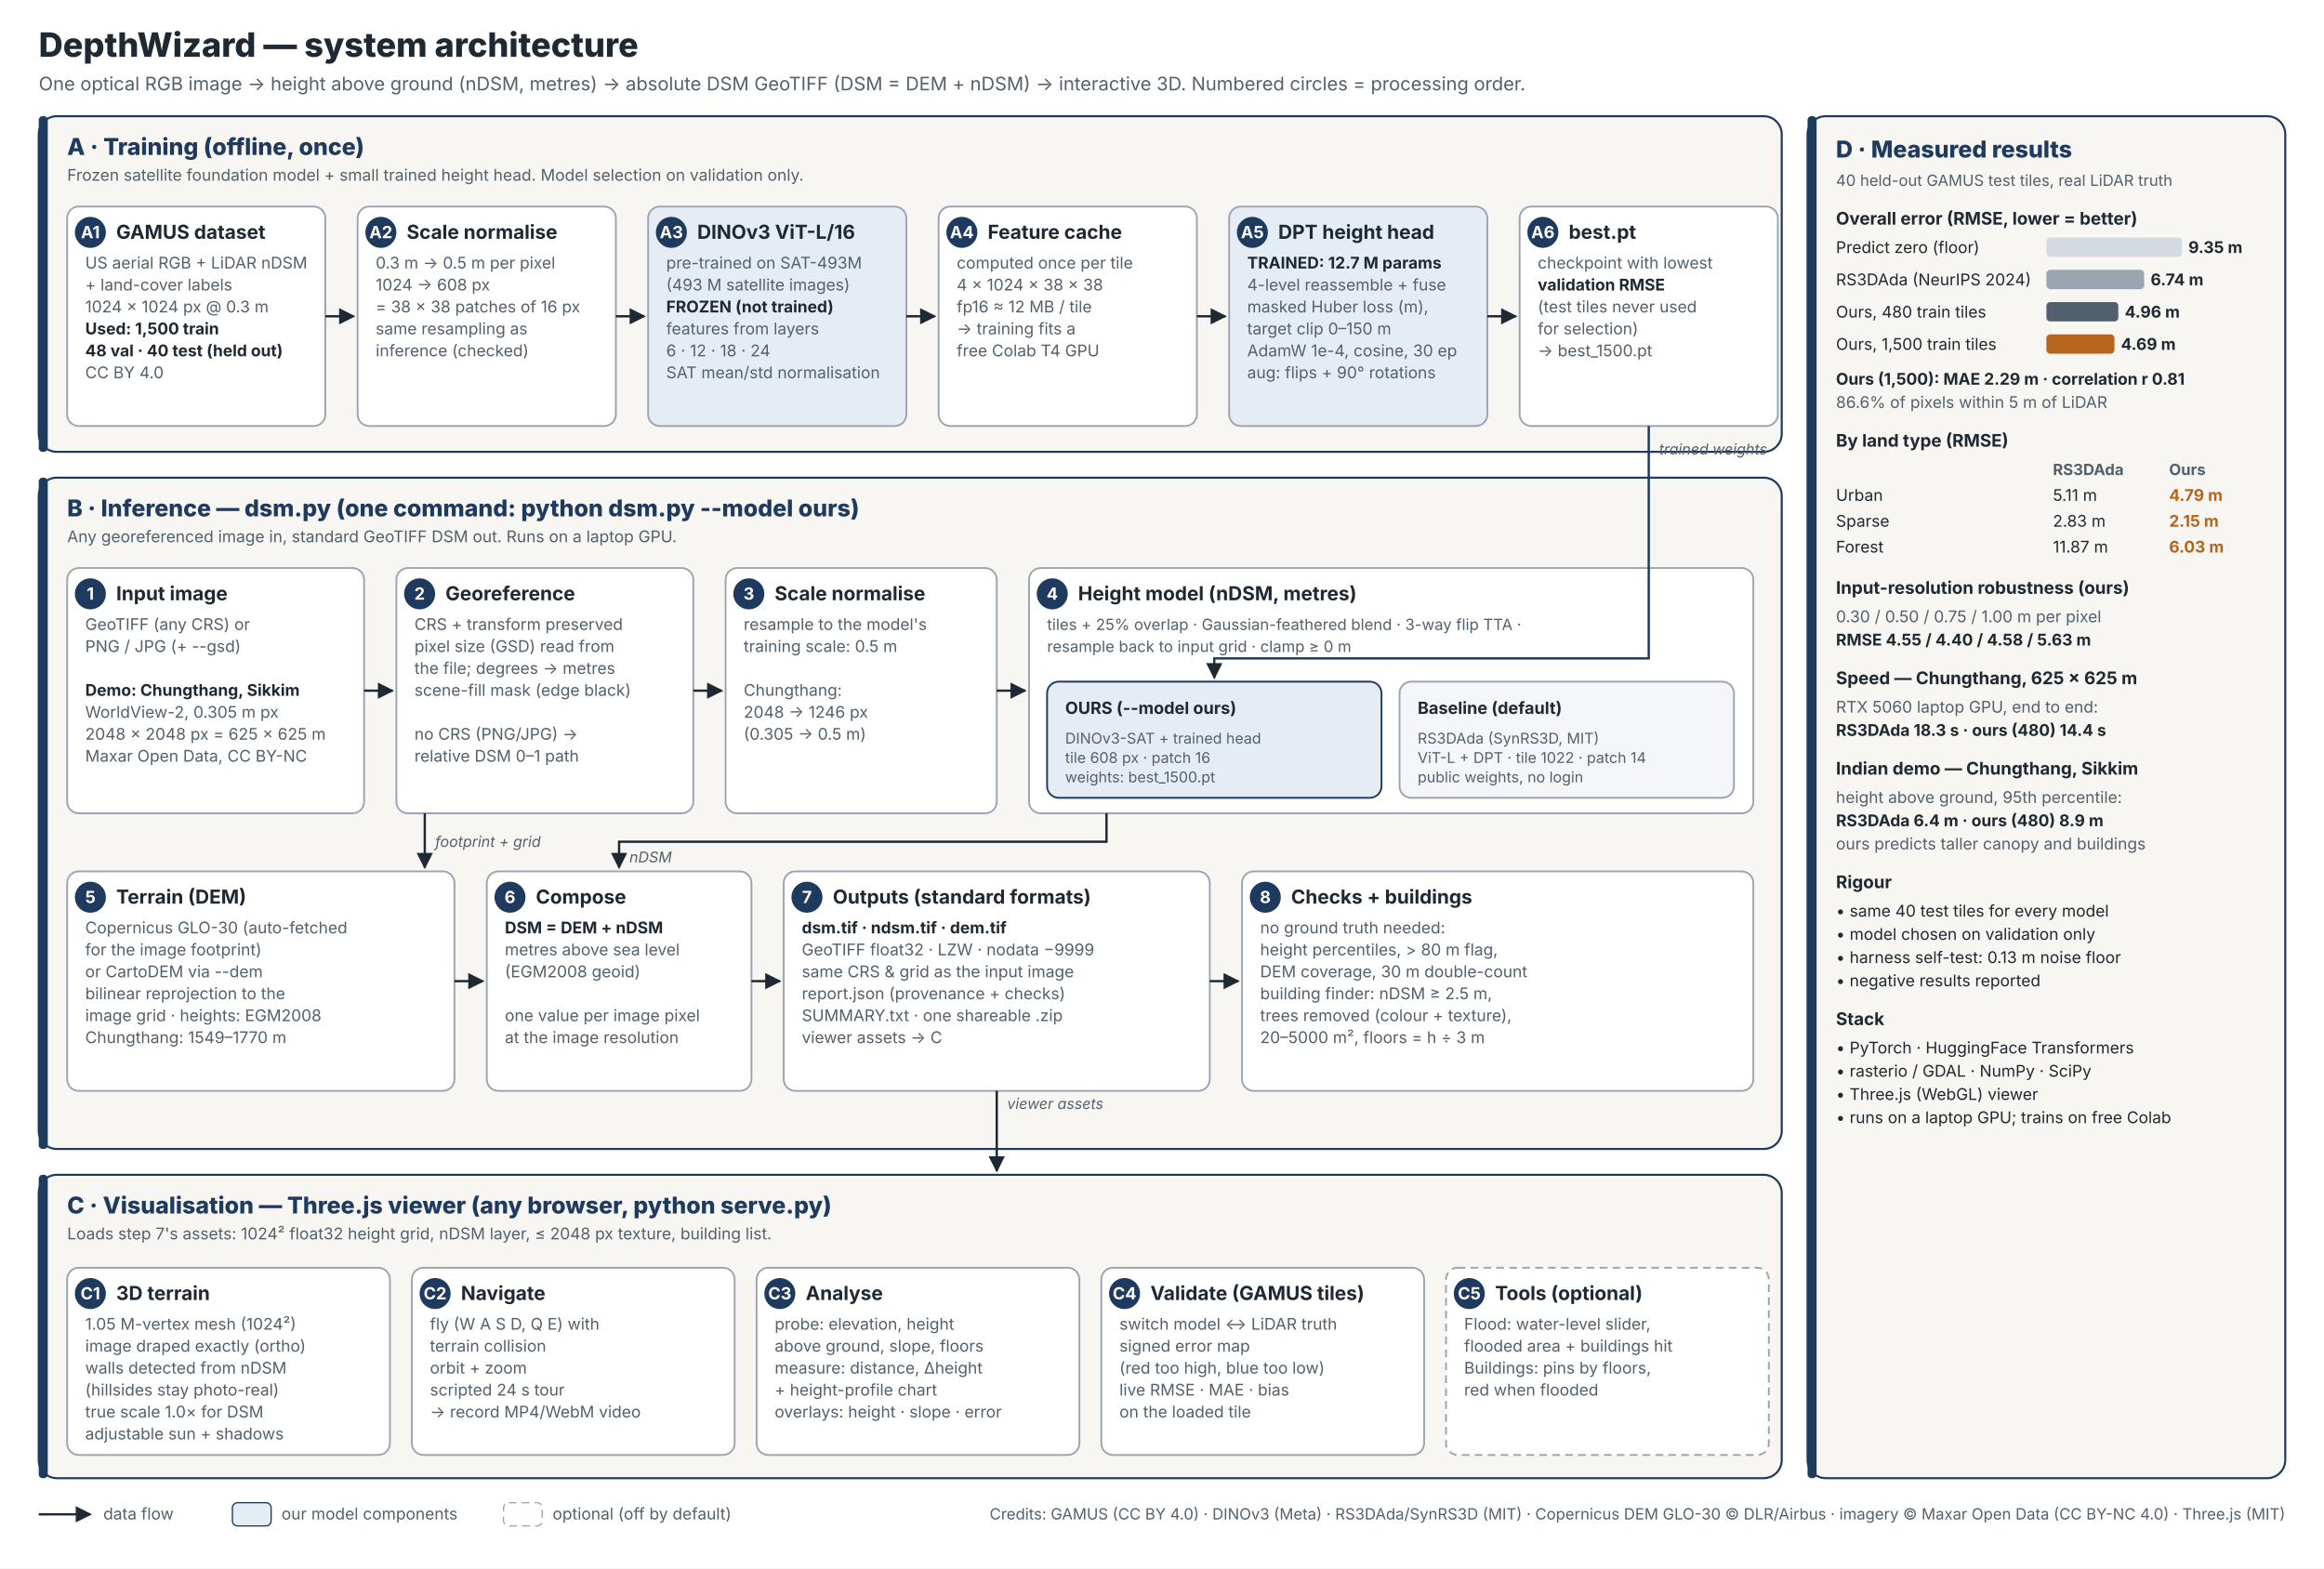
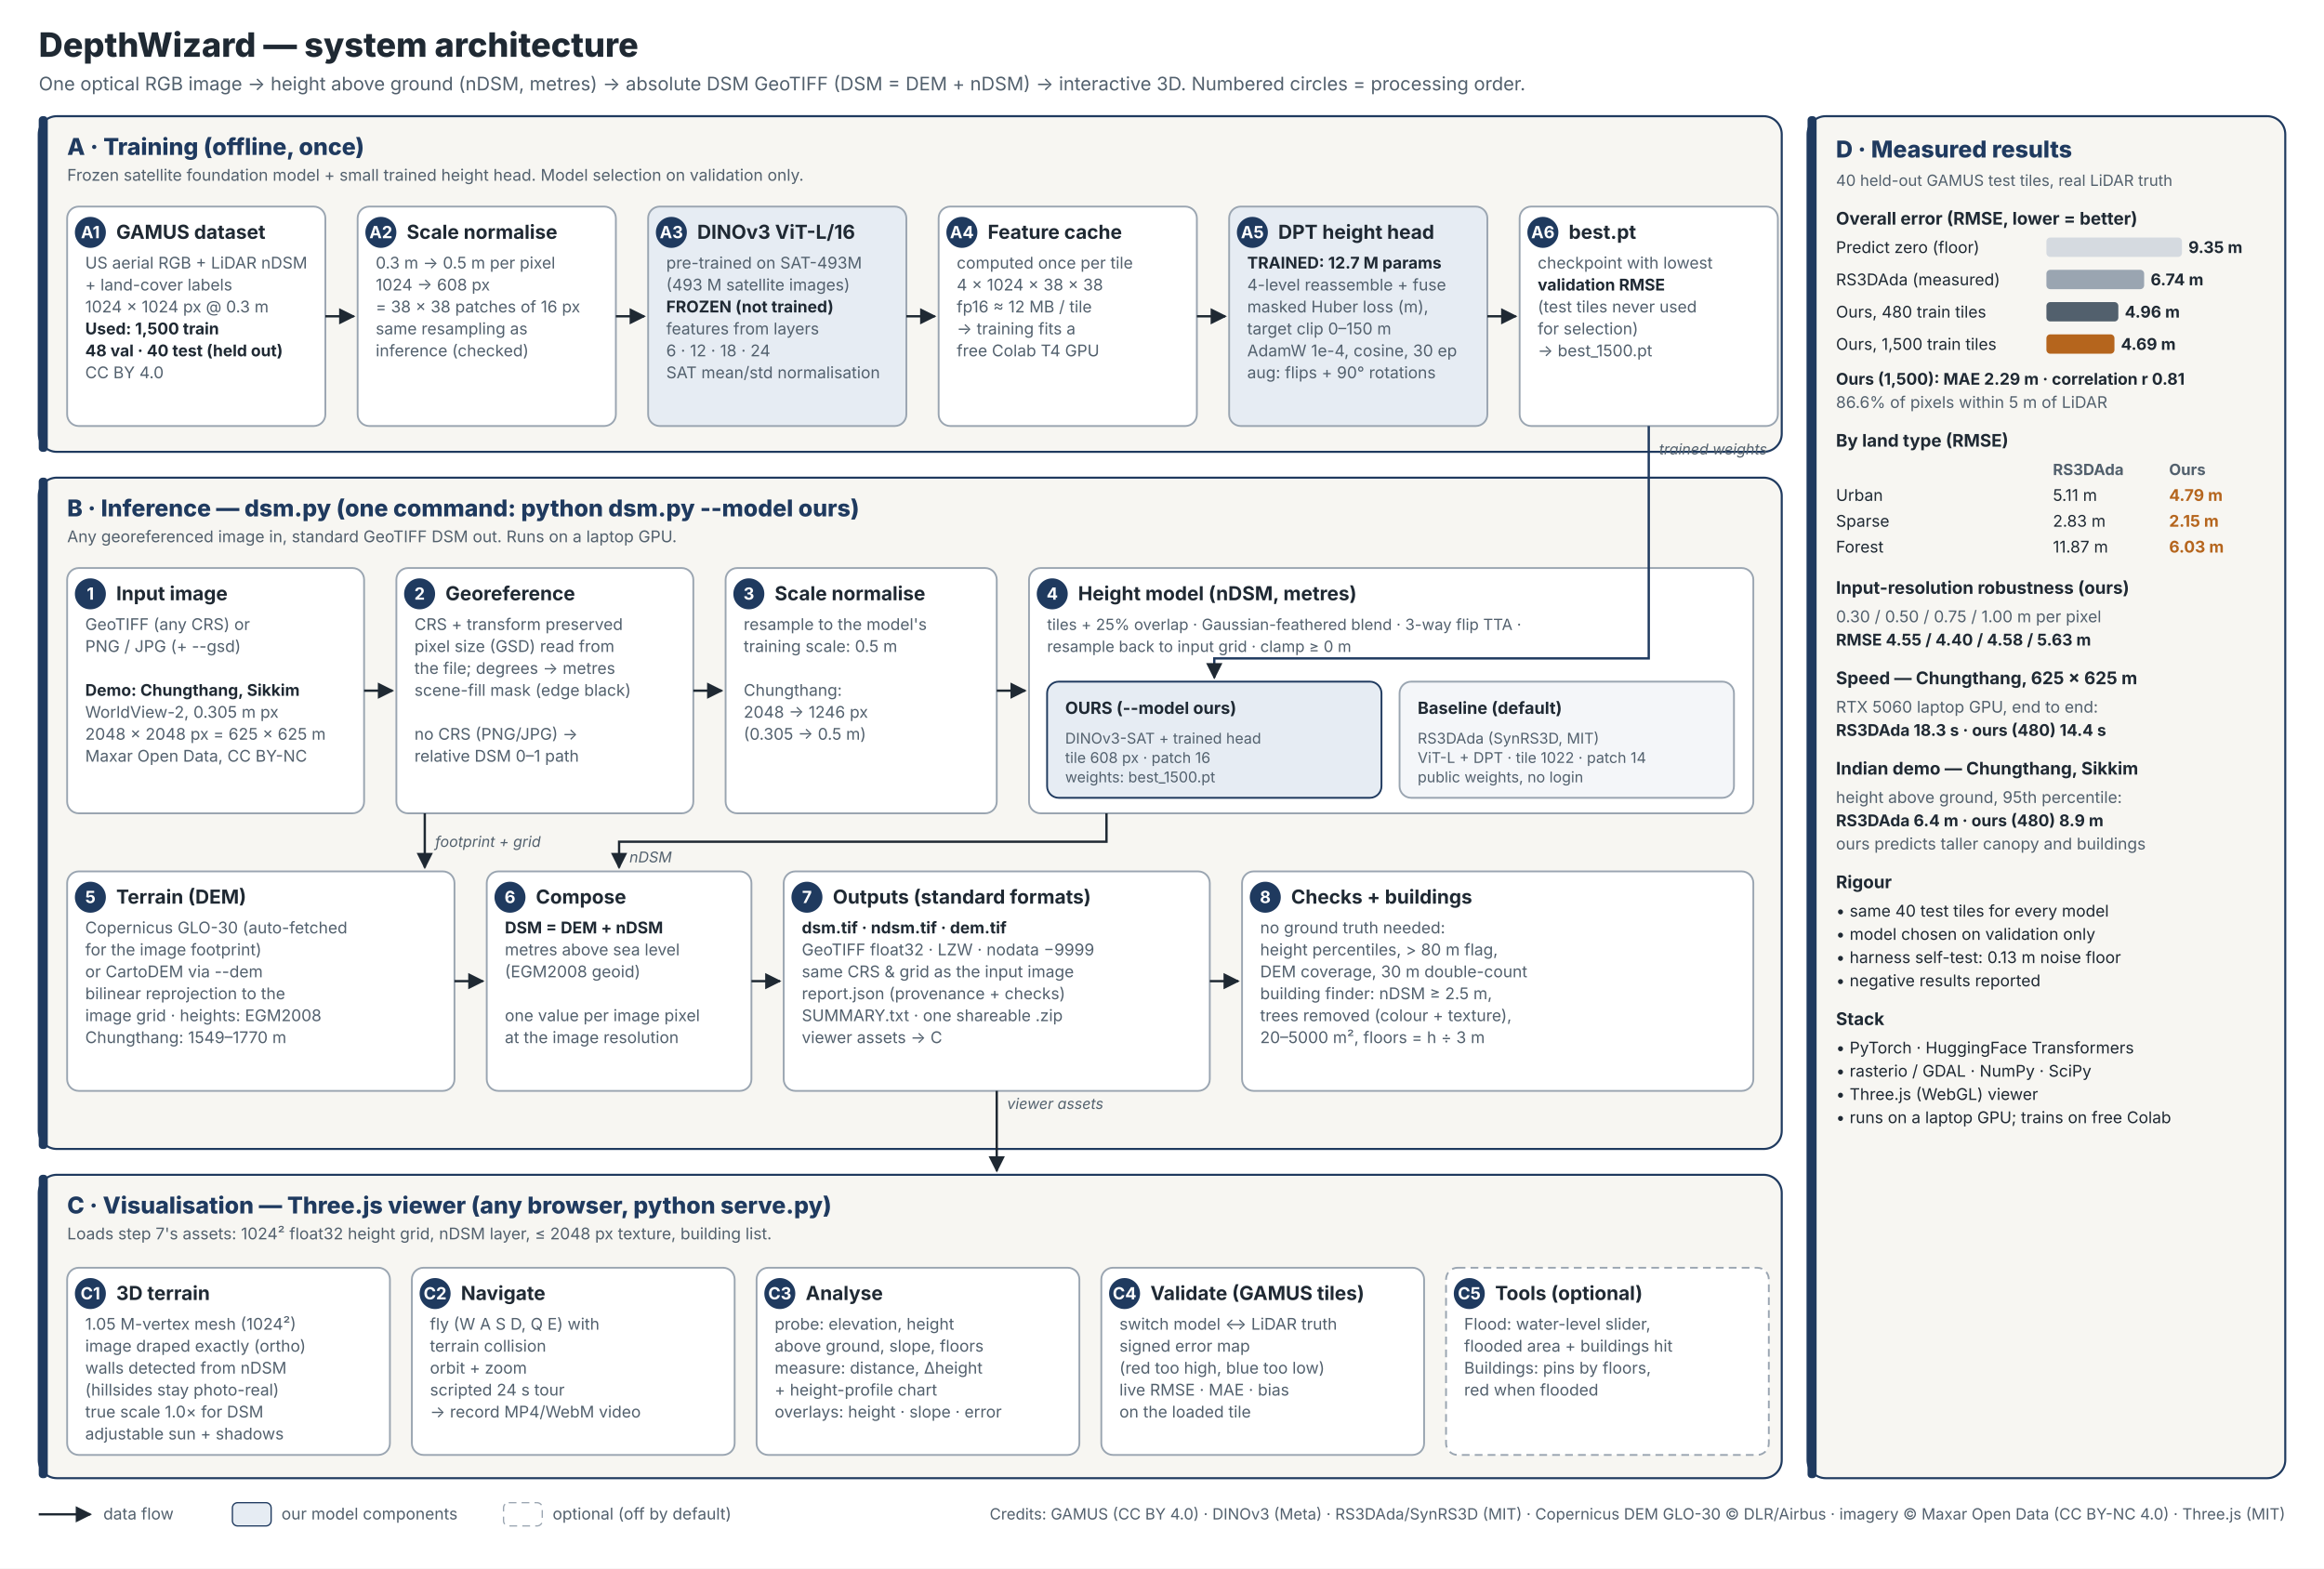
<svg xmlns="http://www.w3.org/2000/svg" width="1800" height="1215" viewBox="0 0 1800 1215" font-family="Inter, Segoe UI, Roboto, Helvetica, Arial, sans-serif">
  <defs>
    <marker id="ah" viewBox="0 0 10 10" refX="9" refY="5" markerWidth="7" markerHeight="7" orient="auto-start-reverse">
      <path d="M0,0 L10,5 L0,10 z" fill="#1f2933" />
    </marker>
  </defs>
  <rect width="1800" height="1215" fill="#ffffff" />
  <text x="30" y="44" font-size="26" font-weight="800" fill="#1f2933">DepthWizard — system architecture</text>
  <text x="30" y="70" font-size="14.5" fill="#52606d">One optical RGB image → height above ground (nDSM, metres) → absolute DSM GeoTIFF (DSM = DEM + nDSM) → interactive 3D. Numbered circles = processing order.</text>
  <rect x="30" y="90" width="1350" height="260" rx="14" fill="#f7f6f2" stroke="#1f3a5f" stroke-width="1.6" />
  <rect x="30" y="90" width="7" height="260" rx="3" fill="#1f3a5f" />
  <text x="52" y="120" font-size="18" font-weight="800" fill="#1f3a5f">A · Training (offline, once)</text>
  <text x="52" y="140" font-size="12.5" fill="#52606d">Frozen satellite foundation model + small trained height head. Model selection on validation only.</text>
  <rect x="52" y="160" width="200" height="170" rx="9" fill="#fff" stroke="#9aa5b1" stroke-width="1.4" />
  <circle cx="70" cy="180" r="12" fill="#1f3a5f" />
  <text x="70" y="184.5" text-anchor="middle" font-size="13" font-weight="700" fill="#fff">A1</text>
  <text x="90" y="185" font-size="15" font-weight="700" fill="#1f2933">GAMUS dataset</text>
  <text x="66" y="208" font-size="12.5" font-weight="400" fill="#52606d">US aerial RGB + LiDAR nDSM</text>
  <text x="66" y="225" font-size="12.5" font-weight="400" fill="#52606d">+ land-cover labels</text>
  <text x="66" y="242" font-size="12.5" font-weight="400" fill="#52606d">1024 × 1024 px @ 0.3 m</text>
  <text x="66" y="259" font-size="12.5" font-weight="700" fill="#1f2933">Used: 1,500 train</text>
  <text x="66" y="276" font-size="12.5" font-weight="700" fill="#1f2933">48 val · 40 test (held out)</text>
  <text x="66" y="293" font-size="12.5" font-weight="400" fill="#52606d">CC BY 4.0</text>
  <rect x="277" y="160" width="200" height="170" rx="9" fill="#fff" stroke="#9aa5b1" stroke-width="1.4" />
  <circle cx="295" cy="180" r="12" fill="#1f3a5f" />
  <text x="295" y="184.5" text-anchor="middle" font-size="13" font-weight="700" fill="#fff">A2</text>
  <text x="315" y="185" font-size="15" font-weight="700" fill="#1f2933">Scale normalise</text>
  <text x="291" y="208" font-size="12.5" font-weight="400" fill="#52606d">0.3 m → 0.5 m per pixel</text>
  <text x="291" y="225" font-size="12.5" font-weight="400" fill="#52606d">1024 → 608 px</text>
  <text x="291" y="242" font-size="12.5" font-weight="400" fill="#52606d">= 38 × 38 patches of 16 px</text>
  <text x="291" y="259" font-size="12.5" font-weight="400" fill="#52606d">same resampling as</text>
  <text x="291" y="276" font-size="12.5" font-weight="400" fill="#52606d">inference (checked)</text>
  <rect x="502" y="160" width="200" height="170" rx="9" fill="#e6ecf3" stroke="#9aa5b1" stroke-width="1.4" />
  <circle cx="520" cy="180" r="12" fill="#1f3a5f" />
  <text x="520" y="184.5" text-anchor="middle" font-size="13" font-weight="700" fill="#fff">A3</text>
  <text x="540" y="185" font-size="15" font-weight="700" fill="#1f2933">DINOv3 ViT-L/16</text>
  <text x="516" y="208" font-size="12.5" font-weight="400" fill="#52606d">pre-trained on SAT-493M</text>
  <text x="516" y="225" font-size="12.5" font-weight="400" fill="#52606d">(493 M satellite images)</text>
  <text x="516" y="242" font-size="12.5" font-weight="700" fill="#1f2933">FROZEN (not trained)</text>
  <text x="516" y="259" font-size="12.5" font-weight="400" fill="#52606d">features from layers</text>
  <text x="516" y="276" font-size="12.5" font-weight="400" fill="#52606d">6 · 12 · 18 · 24</text>
  <text x="516" y="293" font-size="12.5" font-weight="400" fill="#52606d">SAT mean/std normalisation</text>
  <rect x="727" y="160" width="200" height="170" rx="9" fill="#fff" stroke="#9aa5b1" stroke-width="1.4" />
  <circle cx="745" cy="180" r="12" fill="#1f3a5f" />
  <text x="745" y="184.5" text-anchor="middle" font-size="13" font-weight="700" fill="#fff">A4</text>
  <text x="765" y="185" font-size="15" font-weight="700" fill="#1f2933">Feature cache</text>
  <text x="741" y="208" font-size="12.5" font-weight="400" fill="#52606d">computed once per tile</text>
  <text x="741" y="225" font-size="12.5" font-weight="400" fill="#52606d">4 × 1024 × 38 × 38</text>
  <text x="741" y="242" font-size="12.5" font-weight="400" fill="#52606d">fp16 ≈ 12 MB / tile</text>
  <text x="741" y="259" font-size="12.5" font-weight="400" fill="#52606d">→ training fits a</text>
  <text x="741" y="276" font-size="12.5" font-weight="400" fill="#52606d">free Colab T4 GPU</text>
  <rect x="952" y="160" width="200" height="170" rx="9" fill="#e6ecf3" stroke="#9aa5b1" stroke-width="1.4" />
  <circle cx="970" cy="180" r="12" fill="#1f3a5f" />
  <text x="970" y="184.5" text-anchor="middle" font-size="13" font-weight="700" fill="#fff">A5</text>
  <text x="990" y="185" font-size="15" font-weight="700" fill="#1f2933">DPT height head</text>
  <text x="966" y="208" font-size="12.5" font-weight="700" fill="#1f2933">TRAINED: 12.7 M params</text>
  <text x="966" y="225" font-size="12.5" font-weight="400" fill="#52606d">4-level reassemble + fuse</text>
  <text x="966" y="242" font-size="12.5" font-weight="400" fill="#52606d">masked Huber loss (m),</text>
  <text x="966" y="259" font-size="12.5" font-weight="400" fill="#52606d">target clip 0–150 m</text>
  <text x="966" y="276" font-size="12.5" font-weight="400" fill="#52606d">AdamW 1e-4, cosine, 30 ep</text>
  <text x="966" y="293" font-size="12.5" font-weight="400" fill="#52606d">aug: flips + 90° rotations</text>
  <rect x="1177" y="160" width="200" height="170" rx="9" fill="#fff" stroke="#9aa5b1" stroke-width="1.4" />
  <circle cx="1195" cy="180" r="12" fill="#1f3a5f" />
  <text x="1195" y="184.5" text-anchor="middle" font-size="13" font-weight="700" fill="#fff">A6</text>
  <text x="1215" y="185" font-size="15" font-weight="700" fill="#1f2933">best.pt</text>
  <text x="1191" y="208" font-size="12.5" font-weight="400" fill="#52606d">checkpoint with lowest</text>
  <text x="1191" y="225" font-size="12.5" font-weight="700" fill="#1f2933">validation RMSE</text>
  <text x="1191" y="242" font-size="12.5" font-weight="400" fill="#52606d">(test tiles never used</text>
  <text x="1191" y="259" font-size="12.5" font-weight="400" fill="#52606d">for selection)</text>
  <text x="1191" y="276" font-size="12.5" font-weight="400" fill="#52606d">→ best_1500.pt</text>
  <path d="M252,245.0 L274,245.0" fill="none" stroke="#1f2933" stroke-width="1.8" marker-end="url(#ah)" />
  <path d="M477,245.0 L499,245.0" fill="none" stroke="#1f2933" stroke-width="1.8" marker-end="url(#ah)" />
  <path d="M702,245.0 L724,245.0" fill="none" stroke="#1f2933" stroke-width="1.8" marker-end="url(#ah)" />
  <path d="M927,245.0 L949,245.0" fill="none" stroke="#1f2933" stroke-width="1.8" marker-end="url(#ah)" />
  <path d="M1152,245.0 L1174,245.0" fill="none" stroke="#1f2933" stroke-width="1.8" marker-end="url(#ah)" />
  <rect x="30" y="370" width="1350" height="520" rx="14" fill="#f7f6f2" stroke="#1f3a5f" stroke-width="1.6" />
  <rect x="30" y="370" width="7" height="520" rx="3" fill="#1f3a5f" />
  <text x="52" y="400" font-size="18" font-weight="800" fill="#1f3a5f">B · Inference — dsm.py (one command: python dsm.py --model ours)</text>
  <text x="52" y="420" font-size="12.5" fill="#52606d">Any georeferenced image in, standard GeoTIFF DSM out. Runs on a laptop GPU.</text>
  <rect x="52" y="440" width="230" height="190" rx="9" fill="#fff" stroke="#9aa5b1" stroke-width="1.4" />
  <circle cx="70" cy="460" r="12" fill="#1f3a5f" />
  <text x="70" y="464.5" text-anchor="middle" font-size="13" font-weight="700" fill="#fff">1</text>
  <text x="90" y="465" font-size="15" font-weight="700" fill="#1f2933">Input image</text>
  <text x="66" y="488" font-size="12.5" font-weight="400" fill="#52606d">GeoTIFF (any CRS) or</text>
  <text x="66" y="505" font-size="12.5" font-weight="400" fill="#52606d">PNG / JPG (+ --gsd)</text>
  <text x="66" y="522" font-size="12.5" font-weight="400" fill="#52606d" />
  <text x="66" y="539" font-size="12.5" font-weight="700" fill="#1f2933">Demo: Chungthang, Sikkim</text>
  <text x="66" y="556" font-size="12.5" font-weight="400" fill="#52606d">WorldView-2, 0.305 m px</text>
  <text x="66" y="573" font-size="12.5" font-weight="400" fill="#52606d">2048 × 2048 px = 625 × 625 m</text>
  <text x="66" y="590" font-size="12.5" font-weight="400" fill="#52606d">Maxar Open Data, CC BY-NC</text>
  <rect x="307" y="440" width="230" height="190" rx="9" fill="#fff" stroke="#9aa5b1" stroke-width="1.4" />
  <circle cx="325" cy="460" r="12" fill="#1f3a5f" />
  <text x="325" y="464.5" text-anchor="middle" font-size="13" font-weight="700" fill="#fff">2</text>
  <text x="345" y="465" font-size="15" font-weight="700" fill="#1f2933">Georeference</text>
  <text x="321" y="488" font-size="12.5" font-weight="400" fill="#52606d">CRS + transform preserved</text>
  <text x="321" y="505" font-size="12.5" font-weight="400" fill="#52606d">pixel size (GSD) read from</text>
  <text x="321" y="522" font-size="12.5" font-weight="400" fill="#52606d">the file; degrees → metres</text>
  <text x="321" y="539" font-size="12.5" font-weight="400" fill="#52606d">scene-fill mask (edge black)</text>
  <text x="321" y="556" font-size="12.5" font-weight="400" fill="#52606d" />
  <text x="321" y="573" font-size="12.5" font-weight="400" fill="#52606d">no CRS (PNG/JPG) →</text>
  <text x="321" y="590" font-size="12.5" font-weight="400" fill="#52606d">relative DSM 0–1 path</text>
  <rect x="562" y="440" width="210" height="190" rx="9" fill="#fff" stroke="#9aa5b1" stroke-width="1.4" />
  <circle cx="580" cy="460" r="12" fill="#1f3a5f" />
  <text x="580" y="464.5" text-anchor="middle" font-size="13" font-weight="700" fill="#fff">3</text>
  <text x="600" y="465" font-size="15" font-weight="700" fill="#1f2933">Scale normalise</text>
  <text x="576" y="488" font-size="12.5" font-weight="400" fill="#52606d">resample to the model's</text>
  <text x="576" y="505" font-size="12.5" font-weight="400" fill="#52606d">training scale: 0.5 m</text>
  <text x="576" y="522" font-size="12.5" font-weight="400" fill="#52606d" />
  <text x="576" y="539" font-size="12.5" font-weight="400" fill="#52606d">Chungthang:</text>
  <text x="576" y="556" font-size="12.5" font-weight="400" fill="#52606d">2048 → 1246 px</text>
  <text x="576" y="573" font-size="12.5" font-weight="400" fill="#52606d">(0.305 → 0.5 m)</text>
  <rect x="797" y="440" width="561" height="190" rx="9" fill="#fff" stroke="#9aa5b1" stroke-width="1.4" />
  <circle cx="815" cy="460" r="12" fill="#1f3a5f" />
  <text x="815" y="464.5" text-anchor="middle" font-size="13" font-weight="700" fill="#fff">4</text>
  <text x="835" y="465" font-size="15" font-weight="700" fill="#1f2933">Height model (nDSM, metres)</text>
  <text x="811" y="488" font-size="12" font-weight="400" fill="#52606d">tiles + 25% overlap · Gaussian-feathered blend · 3-way flip TTA ·</text>
  <text x="811" y="505" font-size="12" font-weight="400" fill="#52606d">resample back to input grid · clamp ≥ 0 m</text>
  <rect x="811" y="528" width="259" height="90" rx="9" fill="#e6ecf3" stroke="#1f3a5f" stroke-width="1.4" />
  <text x="825" y="553" font-size="13" font-weight="700" fill="#1f2933">OURS  (--model ours)</text>
  <text x="825" y="576" font-size="11.5" font-weight="400" fill="#52606d">DINOv3-SAT + trained head</text>
  <text x="825" y="591" font-size="11.5" font-weight="400" fill="#52606d">tile 608 px · patch 16</text>
  <text x="825" y="606" font-size="11.5" font-weight="400" fill="#52606d">weights: best_1500.pt</text>
  <rect x="1084" y="528" width="259" height="90" rx="9" fill="#f4f6f9" stroke="#9aa5b1" stroke-width="1.4" />
  <text x="1098" y="553" font-size="13" font-weight="700" fill="#1f2933">Baseline (default)</text>
  <text x="1098" y="576" font-size="11.5" font-weight="400" fill="#52606d">RS3DAda (SynRS3D, MIT)</text>
  <text x="1098" y="591" font-size="11.5" font-weight="400" fill="#52606d">ViT-L + DPT · tile 1022 · patch 14</text>
  <text x="1098" y="606" font-size="11.5" font-weight="400" fill="#52606d">public weights, no login</text>
  <path d="M282,535.0 L304,535.0" fill="none" stroke="#1f2933" stroke-width="1.8" marker-end="url(#ah)" />
  <path d="M537,535.0 L559,535.0" fill="none" stroke="#1f2933" stroke-width="1.8" marker-end="url(#ah)" />
  <path d="M772,535.0 L794,535.0" fill="none" stroke="#1f2933" stroke-width="1.8" marker-end="url(#ah)" />
  <path d="M1277.0,330 L1277.0,510 L940.5,510 L940.5,525" fill="none" stroke="#1f3a5f" stroke-width="1.8" marker-end="url(#ah)" />
  <text x="1285.0" y="352" font-size="11.5" fill="#52606d" font-style="italic">trained weights</text>
  <rect x="52" y="675" width="300" height="170" rx="9" fill="#fff" stroke="#9aa5b1" stroke-width="1.4" />
  <circle cx="70" cy="695" r="12" fill="#1f3a5f" />
  <text x="70" y="699.5" text-anchor="middle" font-size="13" font-weight="700" fill="#fff">5</text>
  <text x="90" y="700" font-size="15" font-weight="700" fill="#1f2933">Terrain (DEM)</text>
  <text x="66" y="723" font-size="12.5" font-weight="400" fill="#52606d">Copernicus GLO-30 (auto-fetched</text>
  <text x="66" y="740" font-size="12.5" font-weight="400" fill="#52606d">for the image footprint)</text>
  <text x="66" y="757" font-size="12.5" font-weight="400" fill="#52606d">or CartoDEM via --dem</text>
  <text x="66" y="774" font-size="12.5" font-weight="400" fill="#52606d">bilinear reprojection to the</text>
  <text x="66" y="791" font-size="12.5" font-weight="400" fill="#52606d">image grid · heights: EGM2008</text>
  <text x="66" y="808" font-size="12.5" font-weight="400" fill="#52606d">Chungthang: 1549–1770 m</text>
  <rect x="377" y="675" width="205" height="170" rx="9" fill="#fff" stroke="#9aa5b1" stroke-width="1.4" />
  <circle cx="395" cy="695" r="12" fill="#1f3a5f" />
  <text x="395" y="699.5" text-anchor="middle" font-size="13" font-weight="700" fill="#fff">6</text>
  <text x="415" y="700" font-size="15" font-weight="700" fill="#1f2933">Compose</text>
  <text x="391" y="723" font-size="12.5" font-weight="700" fill="#1f2933">DSM = DEM + nDSM</text>
  <text x="391" y="740" font-size="12.5" font-weight="400" fill="#52606d">metres above sea level</text>
  <text x="391" y="757" font-size="12.5" font-weight="400" fill="#52606d">(EGM2008 geoid)</text>
  <text x="391" y="774" font-size="12.5" font-weight="400" fill="#52606d" />
  <text x="391" y="791" font-size="12.5" font-weight="400" fill="#52606d">one value per image pixel</text>
  <text x="391" y="808" font-size="12.5" font-weight="400" fill="#52606d">at the image resolution</text>
  <rect x="607" y="675" width="330" height="170" rx="9" fill="#fff" stroke="#9aa5b1" stroke-width="1.4" />
  <circle cx="625" cy="695" r="12" fill="#1f3a5f" />
  <text x="625" y="699.5" text-anchor="middle" font-size="13" font-weight="700" fill="#fff">7</text>
  <text x="645" y="700" font-size="15" font-weight="700" fill="#1f2933">Outputs (standard formats)</text>
  <text x="621" y="723" font-size="12.5" font-weight="700" fill="#1f2933">dsm.tif · ndsm.tif · dem.tif</text>
  <text x="621" y="740" font-size="12.5" font-weight="400" fill="#52606d">GeoTIFF float32 · LZW · nodata −9999</text>
  <text x="621" y="757" font-size="12.5" font-weight="400" fill="#52606d">same CRS &amp; grid as the input image</text>
  <text x="621" y="774" font-size="12.5" font-weight="400" fill="#52606d">report.json (provenance + checks)</text>
  <text x="621" y="791" font-size="12.5" font-weight="400" fill="#52606d">SUMMARY.txt · one shareable .zip</text>
  <text x="621" y="808" font-size="12.5" font-weight="400" fill="#52606d">viewer assets → C</text>
  <rect x="962" y="675" width="396" height="170" rx="9" fill="#fff" stroke="#9aa5b1" stroke-width="1.4" />
  <circle cx="980" cy="695" r="12" fill="#1f3a5f" />
  <text x="980" y="699.5" text-anchor="middle" font-size="13" font-weight="700" fill="#fff">8</text>
  <text x="1000" y="700" font-size="15" font-weight="700" fill="#1f2933">Checks + buildings</text>
  <text x="976" y="723" font-size="12.5" font-weight="400" fill="#52606d">no ground truth needed:</text>
  <text x="976" y="740" font-size="12.5" font-weight="400" fill="#52606d">height percentiles, &gt; 80 m flag,</text>
  <text x="976" y="757" font-size="12.5" font-weight="400" fill="#52606d">DEM coverage, 30 m double-count</text>
  <text x="976" y="774" font-size="12.5" font-weight="400" fill="#52606d">building finder: nDSM ≥ 2.5 m,</text>
  <text x="976" y="791" font-size="12.5" font-weight="400" fill="#52606d">trees removed (colour + texture),</text>
  <text x="976" y="808" font-size="12.5" font-weight="400" fill="#52606d">20–5000 m², floors = h ÷ 3 m</text>
  <path d="M329,630 L329,672" fill="none" stroke="#1f2933" stroke-width="1.8" marker-end="url(#ah)" />
  <text x="337" y="656" font-size="11.5" fill="#52606d" font-style="italic">footprint + grid</text>
  <path d="M857,630 L857,652 L479.5,652 L479.5,672" fill="none" stroke="#1f2933" stroke-width="1.8" marker-end="url(#ah)" />
  <text x="487.5" y="668" font-size="11.5" fill="#52606d" font-style="italic">nDSM</text>
  <path d="M352,760.0 L374,760.0" fill="none" stroke="#1f2933" stroke-width="1.8" marker-end="url(#ah)" />
  <path d="M582,760.0 L604,760.0" fill="none" stroke="#1f2933" stroke-width="1.8" marker-end="url(#ah)" />
  <path d="M937,760.0 L959,760.0" fill="none" stroke="#1f2933" stroke-width="1.8" marker-end="url(#ah)" />
  <rect x="30" y="910" width="1350" height="235" rx="14" fill="#f7f6f2" stroke="#1f3a5f" stroke-width="1.6" />
  <rect x="30" y="910" width="7" height="235" rx="3" fill="#1f3a5f" />
  <text x="52" y="940" font-size="18" font-weight="800" fill="#1f3a5f">C · Visualisation — Three.js viewer (any browser, python serve.py)</text>
  <text x="52" y="960" font-size="12.5" fill="#52606d">Loads step 7's assets: 1024² float32 height grid, nDSM layer, ≤ 2048 px texture, building list.</text>
  <rect x="52" y="982" width="250" height="145" rx="9" fill="#fff" stroke="#9aa5b1" stroke-width="1.4" />
  <circle cx="70" cy="1002" r="12" fill="#1f3a5f" />
  <text x="70" y="1006.5" text-anchor="middle" font-size="13" font-weight="700" fill="#fff">C1</text>
  <text x="90" y="1007" font-size="15" font-weight="700" fill="#1f2933">3D terrain</text>
  <text x="66" y="1030" font-size="12.5" font-weight="400" fill="#52606d">1.05 M-vertex mesh (1024²)</text>
  <text x="66" y="1047" font-size="12.5" font-weight="400" fill="#52606d">image draped exactly (ortho)</text>
  <text x="66" y="1064" font-size="12.5" font-weight="400" fill="#52606d">walls detected from nDSM</text>
  <text x="66" y="1081" font-size="12.5" font-weight="400" fill="#52606d">(hillsides stay photo-real)</text>
  <text x="66" y="1098" font-size="12.5" font-weight="400" fill="#52606d">true scale 1.0× for DSM</text>
  <text x="66" y="1115" font-size="12.5" font-weight="400" fill="#52606d">adjustable sun + shadows</text>
  <rect x="319" y="982" width="250" height="145" rx="9" fill="#fff" stroke="#9aa5b1" stroke-width="1.4" />
  <circle cx="337" cy="1002" r="12" fill="#1f3a5f" />
  <text x="337" y="1006.5" text-anchor="middle" font-size="13" font-weight="700" fill="#fff">C2</text>
  <text x="357" y="1007" font-size="15" font-weight="700" fill="#1f2933">Navigate</text>
  <text x="333" y="1030" font-size="12.5" font-weight="400" fill="#52606d">fly (W A S D, Q E) with</text>
  <text x="333" y="1047" font-size="12.5" font-weight="400" fill="#52606d">terrain collision</text>
  <text x="333" y="1064" font-size="12.5" font-weight="400" fill="#52606d">orbit + zoom</text>
  <text x="333" y="1081" font-size="12.5" font-weight="400" fill="#52606d">scripted 24 s tour</text>
  <text x="333" y="1098" font-size="12.5" font-weight="400" fill="#52606d">→ record MP4/WebM video</text>
  <rect x="586" y="982" width="250" height="145" rx="9" fill="#fff" stroke="#9aa5b1" stroke-width="1.4" />
  <circle cx="604" cy="1002" r="12" fill="#1f3a5f" />
  <text x="604" y="1006.5" text-anchor="middle" font-size="13" font-weight="700" fill="#fff">C3</text>
  <text x="624" y="1007" font-size="15" font-weight="700" fill="#1f2933">Analyse</text>
  <text x="600" y="1030" font-size="12.5" font-weight="400" fill="#52606d">probe: elevation, height</text>
  <text x="600" y="1047" font-size="12.5" font-weight="400" fill="#52606d">above ground, slope, floors</text>
  <text x="600" y="1064" font-size="12.5" font-weight="400" fill="#52606d">measure: distance, Δheight</text>
  <text x="600" y="1081" font-size="12.5" font-weight="400" fill="#52606d">+ height-profile chart</text>
  <text x="600" y="1098" font-size="12.5" font-weight="400" fill="#52606d">overlays: height · slope · error</text>
  <rect x="853" y="982" width="250" height="145" rx="9" fill="#fff" stroke="#9aa5b1" stroke-width="1.4" />
  <circle cx="871" cy="1002" r="12" fill="#1f3a5f" />
  <text x="871" y="1006.5" text-anchor="middle" font-size="13" font-weight="700" fill="#fff">C4</text>
  <text x="891" y="1007" font-size="15" font-weight="700" fill="#1f2933">Validate (GAMUS tiles)</text>
  <text x="867" y="1030" font-size="12.5" font-weight="400" fill="#52606d">switch model ↔ LiDAR truth</text>
  <text x="867" y="1047" font-size="12.5" font-weight="400" fill="#52606d">signed error map</text>
  <text x="867" y="1064" font-size="12.5" font-weight="400" fill="#52606d">(red too high, blue too low)</text>
  <text x="867" y="1081" font-size="12.5" font-weight="400" fill="#52606d">live RMSE · MAE · bias</text>
  <text x="867" y="1098" font-size="12.5" font-weight="400" fill="#52606d">on the loaded tile</text>
  <rect x="1120" y="982" width="250" height="145" rx="9" fill="#fff" stroke="#9aa5b1" stroke-width="1.4" stroke-dasharray="6 4" />
  <circle cx="1138" cy="1002" r="12" fill="#1f3a5f" />
  <text x="1138" y="1006.5" text-anchor="middle" font-size="13" font-weight="700" fill="#fff">C5</text>
  <text x="1158" y="1007" font-size="15" font-weight="700" fill="#1f2933">Tools (optional)</text>
  <text x="1134" y="1030" font-size="12.5" font-weight="400" fill="#52606d">Flood: water-level slider,</text>
  <text x="1134" y="1047" font-size="12.5" font-weight="400" fill="#52606d">flooded area + buildings hit</text>
  <text x="1134" y="1064" font-size="12.5" font-weight="400" fill="#52606d">Buildings: pins by floors,</text>
  <text x="1134" y="1081" font-size="12.5" font-weight="400" fill="#52606d">red when flooded</text>
  <path d="M772.0,845 L772.0,907" fill="none" stroke="#1f2933" stroke-width="1.8" marker-end="url(#ah)" />
  <text x="780.0" y="859" font-size="11.5" fill="#52606d" font-style="italic">viewer assets</text>
  <rect x="1400" y="90" width="370" height="1055" rx="14" fill="#f7f6f2" stroke="#1f3a5f" stroke-width="1.6" />
  <rect x="1400" y="90" width="7" height="1055" rx="3" fill="#1f3a5f" />
  <text x="1422" y="122" font-size="18" font-weight="800" fill="#1f3a5f" text-anchor="start">D · Measured results</text>
  <text x="1422" y="144" font-size="12" font-weight="400" fill="#52606d" text-anchor="start">40 held-out GAMUS test tiles, real LiDAR truth</text>
  <text x="1422" y="174" font-size="13.5" font-weight="700" fill="#1f2933" text-anchor="start">Overall error (RMSE, lower = better)</text>
  <text x="1422" y="196" font-size="12.5" fill="#1f2933">Predict zero (floor)</text>
  <rect x="1585" y="184" width="105.0" height="15" rx="3" fill="#d5dae0" />
  <text x="1695.0" y="196" font-size="12.5" font-weight="700" fill="#1f2933">9.35 m</text>
-   <text x="1422" y="221" font-size="12.5" fill="#1f2933">RS3DAda (NeurIPS 2024)</text>
+   <text x="1422" y="221" font-size="12.5" fill="#1f2933">RS3DAda (measured)</text>
  <rect x="1585" y="209" width="75.7" height="15" rx="3" fill="#9aa5b1" />
  <text x="1665.7" y="221" font-size="12.5" font-weight="700" fill="#1f2933">6.74 m</text>
  <text x="1422" y="246" font-size="12.5" fill="#1f2933">Ours, 480 train tiles</text>
  <rect x="1585" y="234" width="55.7" height="15" rx="3" fill="#52606d" />
  <text x="1645.7" y="246" font-size="12.5" font-weight="700" fill="#1f2933">4.96 m</text>
  <text x="1422" y="271" font-size="12.5" fill="#1f2933">Ours, 1,500 train tiles</text>
  <rect x="1585" y="259" width="52.7" height="15" rx="3" fill="#b5651d" />
  <text x="1642.7" y="271" font-size="12.5" font-weight="700" fill="#1f2933">4.69 m</text>
  <text x="1422" y="298" font-size="12.5" font-weight="700" fill="#1f2933" text-anchor="start">Ours (1,500): MAE 2.29 m · correlation r 0.81</text>
  <text x="1422" y="316" font-size="12.5" font-weight="400" fill="#52606d" text-anchor="start">86.6% of pixels within 5 m of LiDAR</text>
  <text x="1422" y="346" font-size="13.5" font-weight="700" fill="#1f2933" text-anchor="start">By land type (RMSE)</text>
  <text x="1422" y="368" font-size="12" font-weight="700" fill="#52606d" />
  <text x="1590" y="368" font-size="12" font-weight="700" fill="#52606d">RS3DAda</text>
  <text x="1680" y="368" font-size="12" font-weight="700" fill="#52606d">Ours</text>
  <text x="1422" y="388" font-size="12.5" fill="#1f2933">Urban</text>
  <text x="1590" y="388" font-size="12.5" fill="#1f2933">5.11 m</text>
  <text x="1680" y="388" font-size="12.5" font-weight="700" fill="#b5651d">4.79 m</text>
  <text x="1422" y="408" font-size="12.5" fill="#1f2933">Sparse</text>
  <text x="1590" y="408" font-size="12.5" fill="#1f2933">2.83 m</text>
  <text x="1680" y="408" font-size="12.5" font-weight="700" fill="#b5651d">2.15 m</text>
  <text x="1422" y="428" font-size="12.5" fill="#1f2933">Forest</text>
  <text x="1590" y="428" font-size="12.5" fill="#1f2933">11.87 m</text>
  <text x="1680" y="428" font-size="12.5" font-weight="700" fill="#b5651d">6.03 m</text>
  <text x="1422" y="460" font-size="13.5" font-weight="700" fill="#1f2933" text-anchor="start">Input-resolution robustness (ours)</text>
  <text x="1422" y="482" font-size="12.5" font-weight="400" fill="#52606d" text-anchor="start">0.30 / 0.50 / 0.75 / 1.00 m per pixel</text>
  <text x="1422" y="500" font-size="12.5" font-weight="700" fill="#1f2933" text-anchor="start">RMSE 4.55 / 4.40 / 4.58 / 5.63 m</text>
  <text x="1422" y="530" font-size="13.5" font-weight="700" fill="#1f2933" text-anchor="start">Speed — Chungthang, 625 × 625 m</text>
  <text x="1422" y="552" font-size="12.5" font-weight="400" fill="#52606d" text-anchor="start">RTX 5060 laptop GPU, end to end:</text>
  <text x="1422" y="570" font-size="12.5" font-weight="700" fill="#1f2933" text-anchor="start">RS3DAda 18.3 s · ours (480) 14.4 s</text>
  <text x="1422" y="600" font-size="13.5" font-weight="700" fill="#1f2933" text-anchor="start">Indian demo — Chungthang, Sikkim</text>
  <text x="1422" y="622" font-size="12.5" font-weight="400" fill="#52606d" text-anchor="start">height above ground, 95th percentile:</text>
  <text x="1422" y="640" font-size="12.5" font-weight="700" fill="#1f2933" text-anchor="start">RS3DAda 6.4 m · ours (480) 8.9 m</text>
  <text x="1422" y="658" font-size="12.5" font-weight="400" fill="#52606d" text-anchor="start">ours predicts taller canopy and buildings</text>
  <text x="1422" y="688" font-size="13.5" font-weight="700" fill="#1f2933" text-anchor="start">Rigour</text>
  <text x="1422" y="710" font-size="12.5" font-weight="400" fill="#1f2933" text-anchor="start">• same 40 test tiles for every model</text>
  <text x="1422" y="728" font-size="12.5" font-weight="400" fill="#1f2933" text-anchor="start">• model chosen on validation only</text>
  <text x="1422" y="746" font-size="12.5" font-weight="400" fill="#1f2933" text-anchor="start">• harness self-test: 0.13 m noise floor</text>
  <text x="1422" y="764" font-size="12.5" font-weight="400" fill="#1f2933" text-anchor="start">• negative results reported</text>
  <text x="1422" y="794" font-size="13.5" font-weight="700" fill="#1f2933" text-anchor="start">Stack</text>
  <text x="1422" y="816" font-size="12.5" font-weight="400" fill="#1f2933" text-anchor="start">• PyTorch · HuggingFace Transformers</text>
  <text x="1422" y="834" font-size="12.5" font-weight="400" fill="#1f2933" text-anchor="start">• rasterio / GDAL · NumPy · SciPy</text>
  <text x="1422" y="852" font-size="12.5" font-weight="400" fill="#1f2933" text-anchor="start">• Three.js (WebGL) viewer</text>
  <text x="1422" y="870" font-size="12.5" font-weight="400" fill="#1f2933" text-anchor="start">• runs on a laptop GPU; trains on free Colab</text>
  <line x1="30" y1="1173" x2="70" y2="1173" stroke="#1f2933" stroke-width="1.8" marker-end="url(#ah)" />
  <text x="80" y="1177" font-size="12.5" fill="#52606d">data flow</text>
  <rect x="180" y="1164" width="30" height="18" rx="4" fill="#e6ecf3" stroke="#1f3a5f" />
  <text x="218" y="1177" font-size="12.5" fill="#52606d">our model components</text>
  <rect x="390" y="1164" width="30" height="18" rx="4" fill="#fff" stroke="#9aa5b1" stroke-dasharray="6 4" />
  <text x="428" y="1177" font-size="12.5" fill="#52606d">optional (off by default)</text>
  <text x="1770" y="1177" font-size="12" fill="#52606d" text-anchor="end">Credits: GAMUS (CC BY 4.0) · DINOv3 (Meta) · RS3DAda/SynRS3D (MIT) · Copernicus DEM GLO-30 © DLR/Airbus · imagery © Maxar Open Data (CC BY-NC 4.0) · Three.js (MIT)</text>
</svg>
